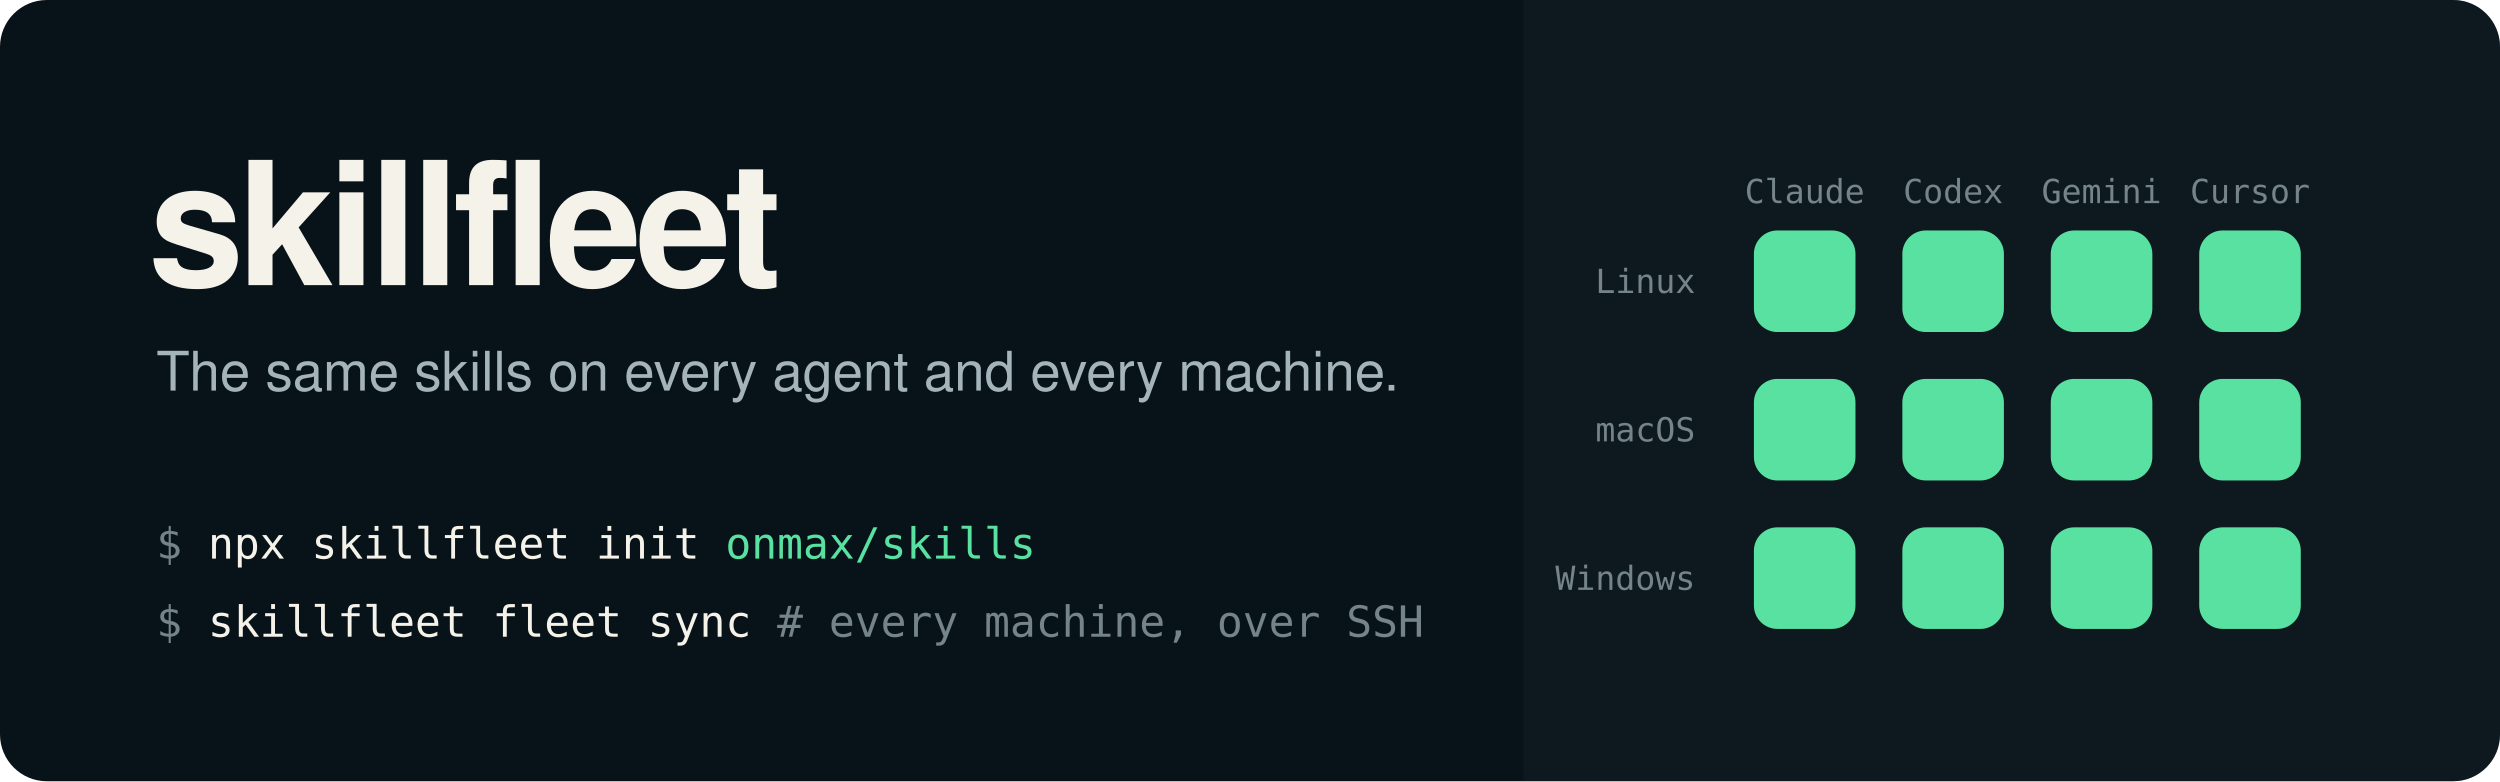
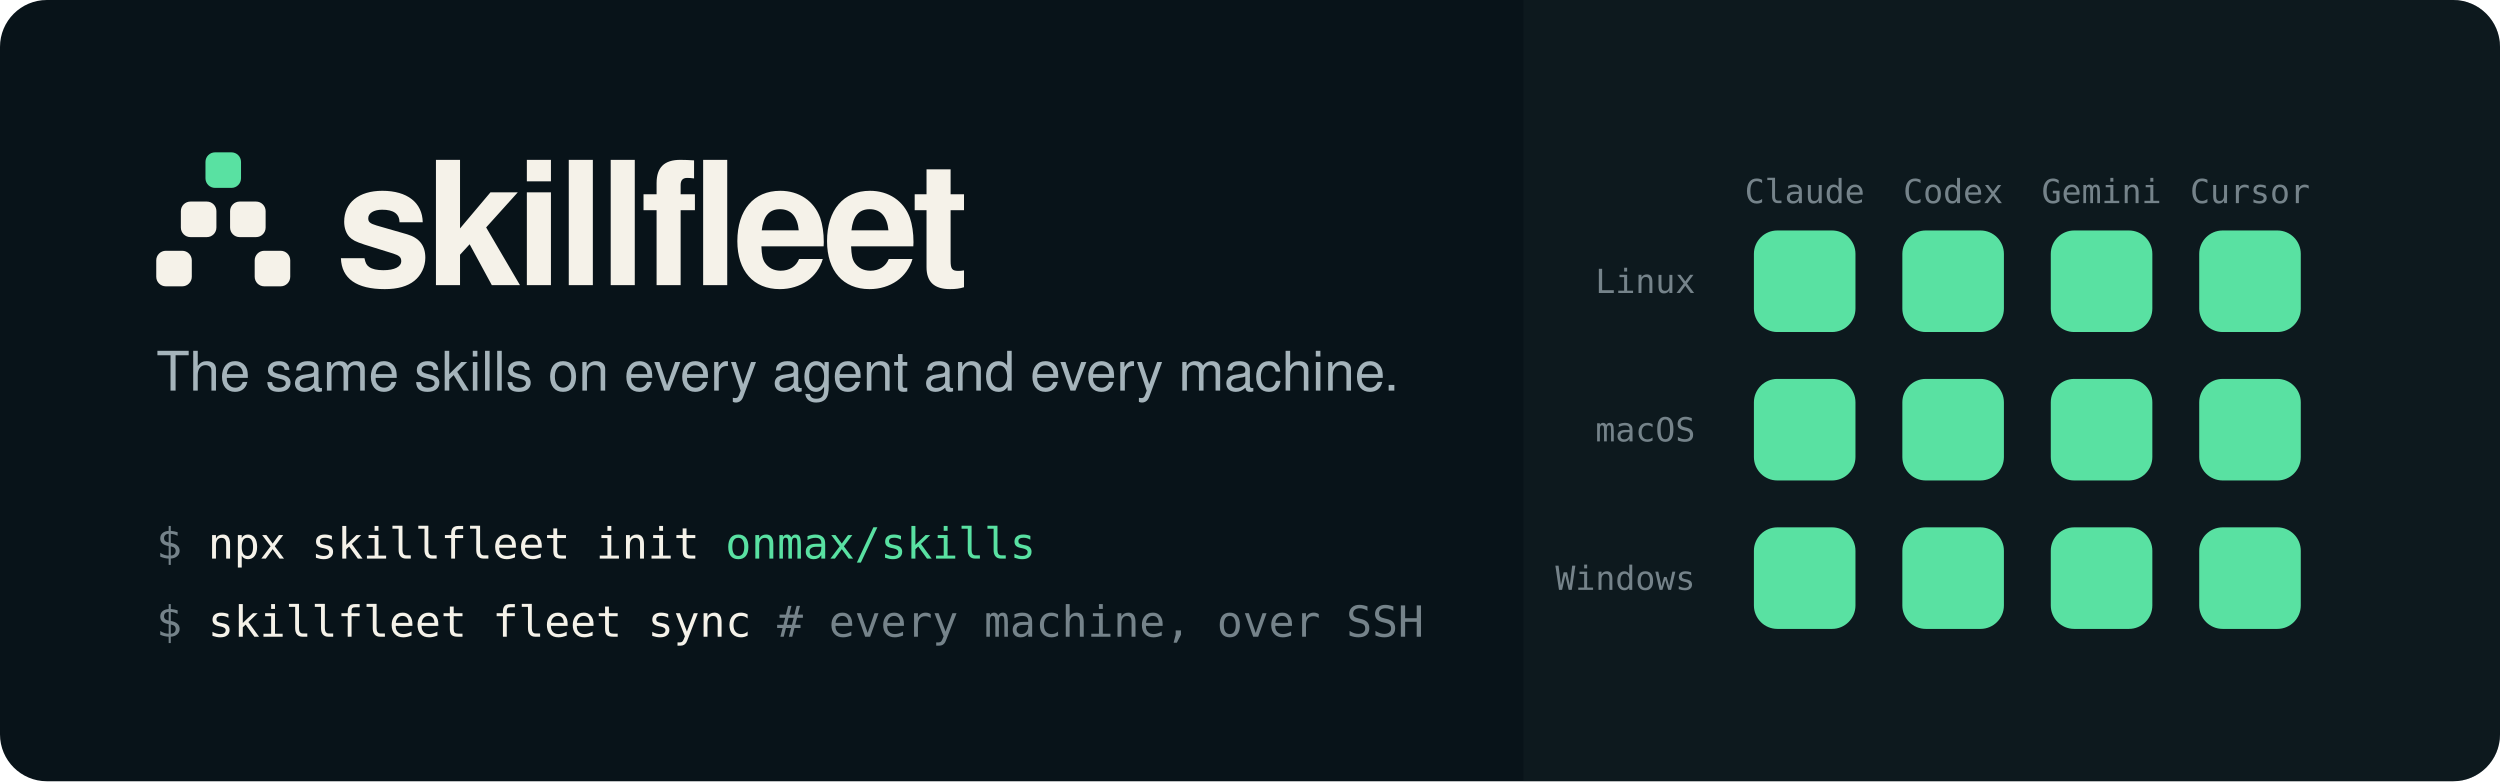
<svg xmlns="http://www.w3.org/2000/svg" width="1280" height="400" viewBox="0 0 1280 400" role="img" aria-labelledby="t">
  <clipPath id="frame">
    <rect width="1280" height="400" rx="24" />
  </clipPath>
  <g clip-path="url(#frame)">
    <rect width="1280" height="400" fill="#081319" />
    <rect x="780" y="0" width="500" height="400" fill="#182429" opacity=".35" />
    <g font-family="ui-monospace, SFMono-Regular, Menlo, Consolas, monospace" font-size="17" fill="#75838a">
      <text x="924" y="104" text-anchor="middle">Claude</text>
      <text x="1000" y="104" text-anchor="middle">Codex</text>
      <text x="1076" y="104" text-anchor="middle">Gemini</text>
      <text x="1152" y="104" text-anchor="middle">Cursor</text>
      <text x="868" y="150" text-anchor="end">Linux</text>
      <text x="868" y="226" text-anchor="end">macOS</text>
      <text x="868" y="302" text-anchor="end">Windows</text>
    </g>
    <rect x="898" y="118" width="52" height="52" rx="12" fill="#59e1a2" />
    <rect x="974" y="118" width="52" height="52" rx="12" fill="#59e1a2" />
    <rect x="1050" y="118" width="52" height="52" rx="12" fill="#59e1a2" />
    <rect x="1126" y="118" width="52" height="52" rx="12" fill="#59e1a2" />
    <rect x="898" y="194" width="52" height="52" rx="12" fill="#59e1a2" />
    <rect x="974" y="194" width="52" height="52" rx="12" fill="#59e1a2" />
    <rect x="1050" y="194" width="52" height="52" rx="12" fill="#59e1a2" />
    <rect x="1126" y="194" width="52" height="52" rx="12" fill="#59e1a2" />
    <rect x="898" y="270" width="52" height="52" rx="12" fill="#59e1a2" />
    <rect x="974" y="270" width="52" height="52" rx="12" fill="#59e1a2" />
    <rect x="1050" y="270" width="52" height="52" rx="12" fill="#59e1a2" />
    <rect x="1126" y="270" width="52" height="52" rx="12" fill="#59e1a2" />
-     <text x="76" y="146" fill="#f5f2e9" font-family="ui-sans-serif, system-ui, -apple-system, 'Segoe UI', Helvetica, Arial, sans-serif" font-size="88" font-weight="700" letter-spacing="-3">skillfleet</text>
+     <g transform="translate(80 78) scale(.7)">
+       <rect x="36" y="0" width="26" height="26" rx="7" fill="#59e1a2" />
+       <rect x="18" y="36" width="26" height="26" rx="7" fill="#f5f2e9" />
+       <rect x="54" y="36" width="26" height="26" rx="7" fill="#f5f2e9" />
+       <rect x="0" y="72" width="26" height="26" rx="7" fill="#f5f2e9" />
+       <rect x="72" y="72" width="26" height="26" rx="7" fill="#f5f2e9" />
+     </g>
+     <text x="172" y="146" fill="#f5f2e9" font-family="ui-sans-serif, system-ui, -apple-system, 'Segoe UI', Helvetica, Arial, sans-serif" font-size="88" font-weight="700" letter-spacing="-3">skillfleet</text>
    <text x="80" y="200" fill="#a5b4bb" font-family="ui-sans-serif, system-ui, -apple-system, 'Segoe UI', Helvetica, Arial, sans-serif" font-size="28">The same skills on every agent and every machine.</text>
    <g font-family="ui-monospace, SFMono-Regular, Menlo, Consolas, monospace" font-size="22">
      <text x="80" y="286" fill="#75838a">$ <tspan fill="#f5f2e9">npx skillfleet init</tspan>
        <tspan fill="#59e1a2">onmax/skills</tspan>
      </text>
      <text x="80" y="326" fill="#75838a">$ <tspan fill="#f5f2e9">skillfleet fleet sync</tspan>  # every machine, over SSH</text>
    </g>
  </g>
</svg>
